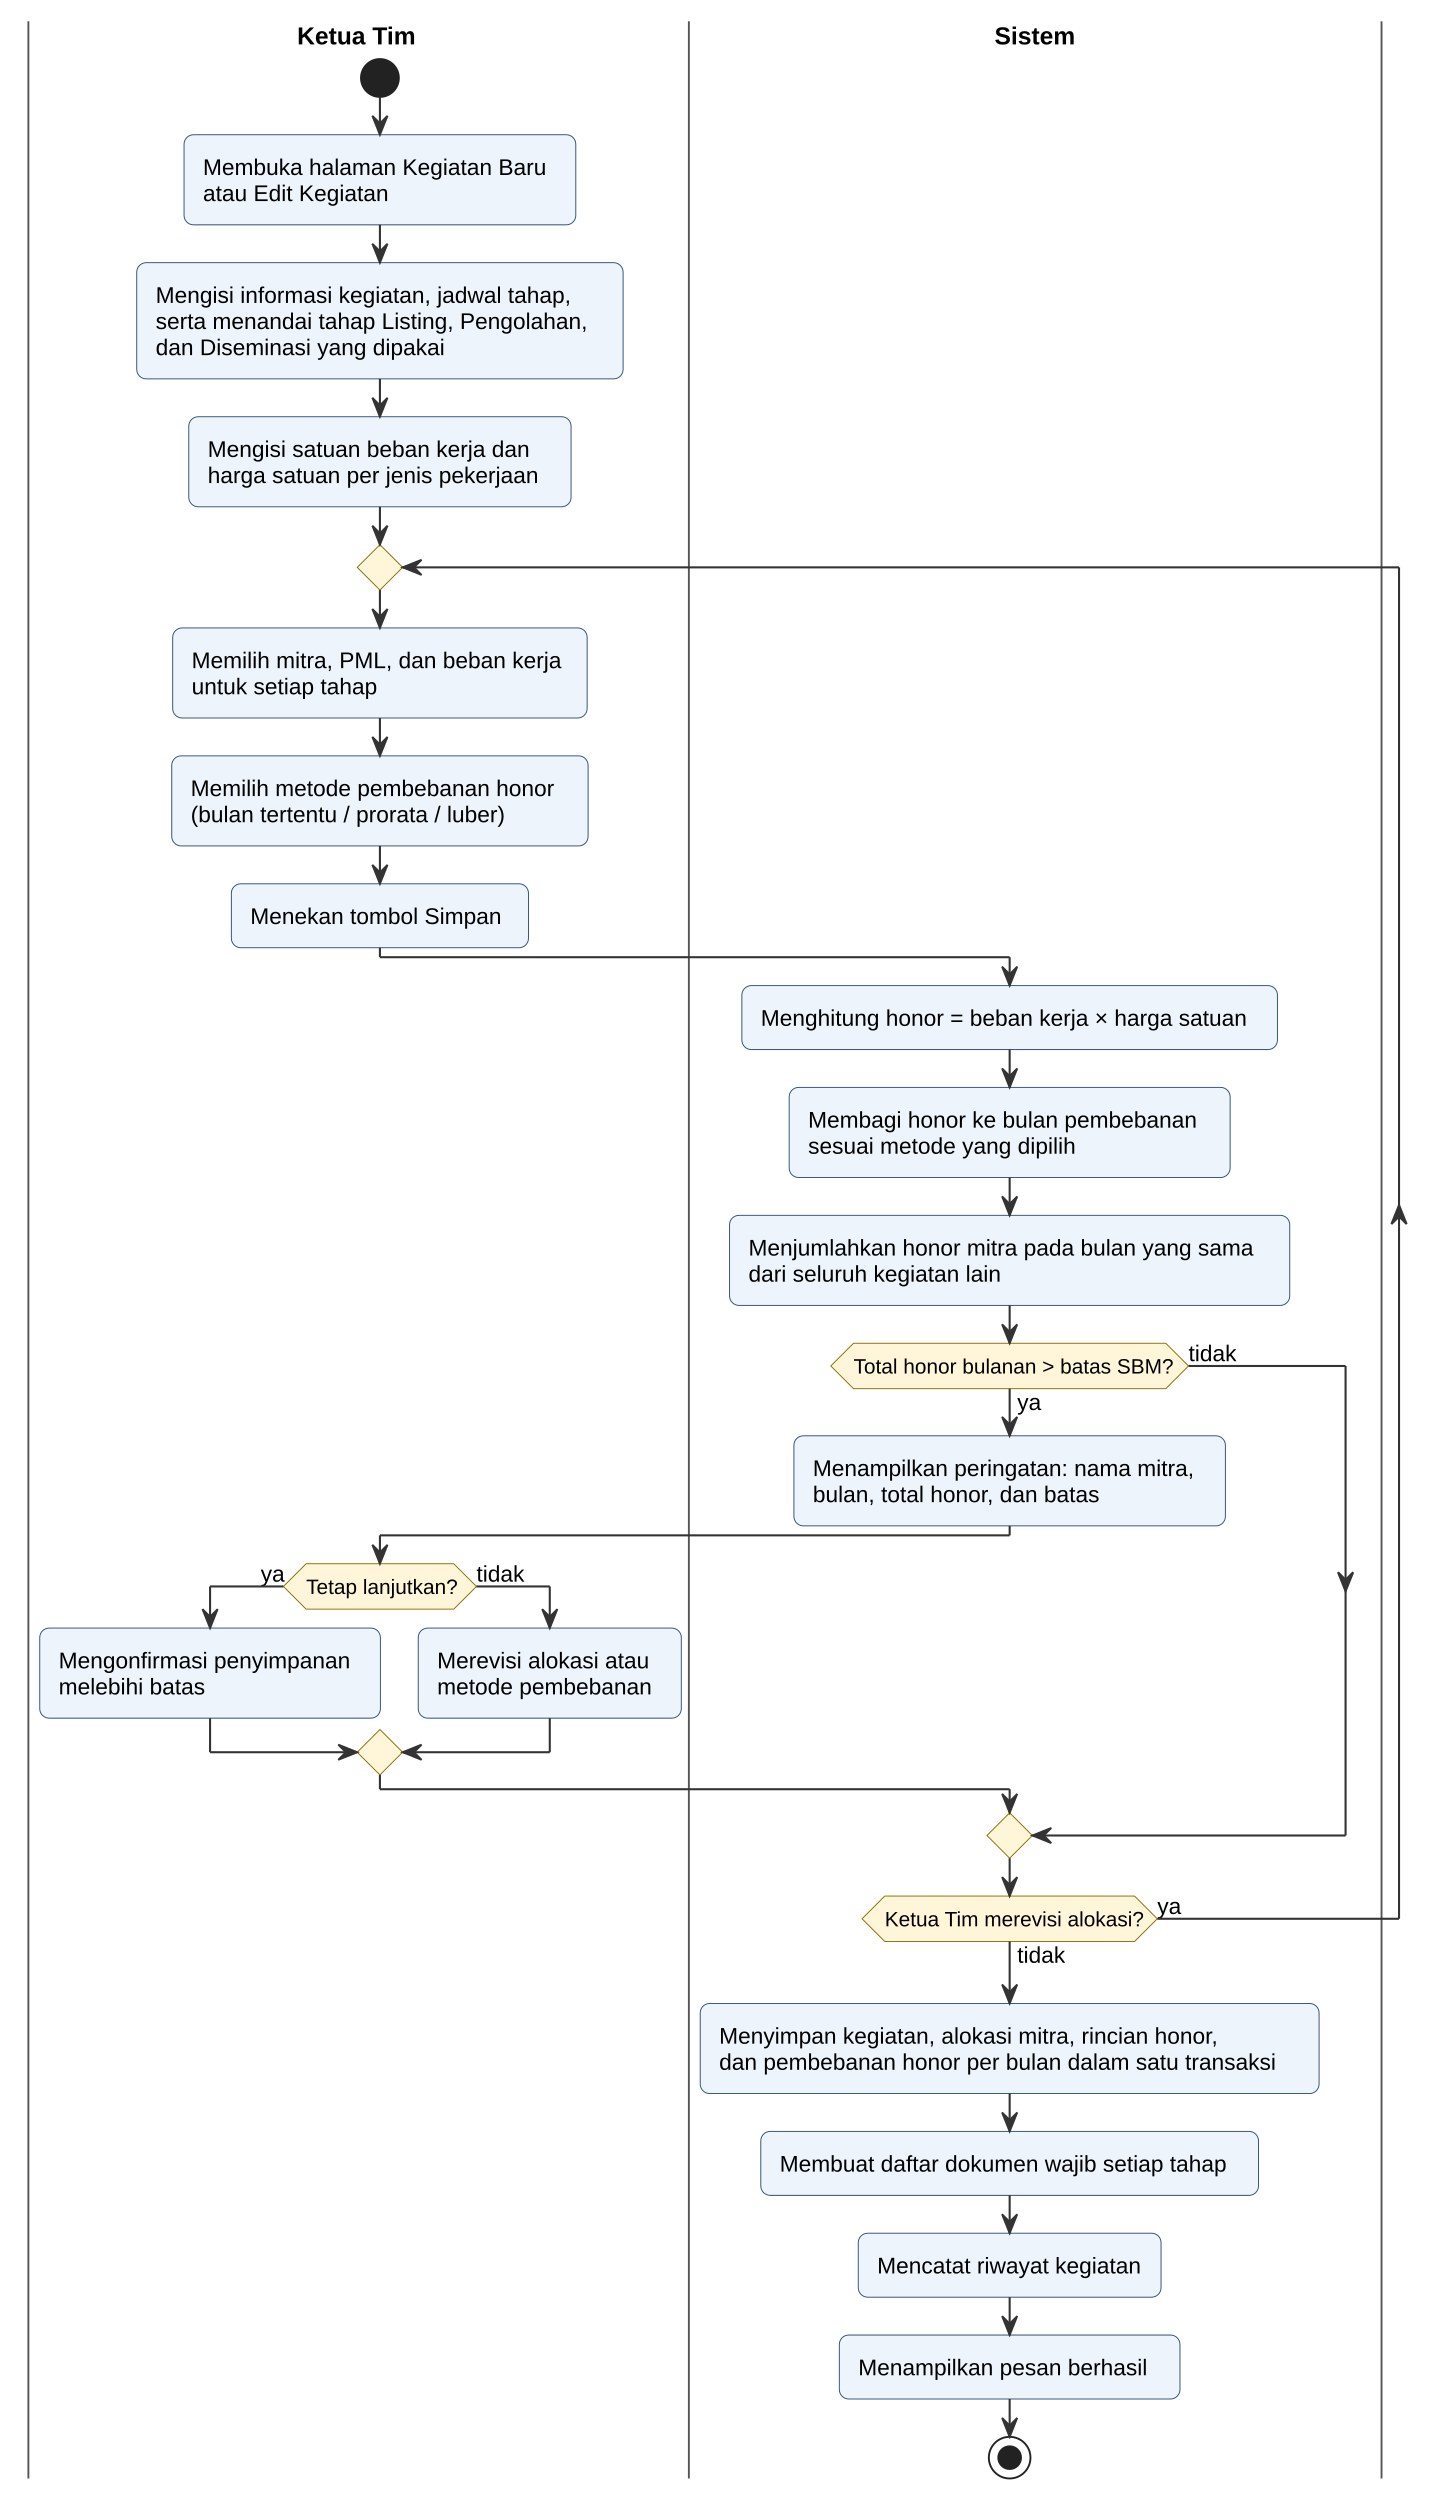
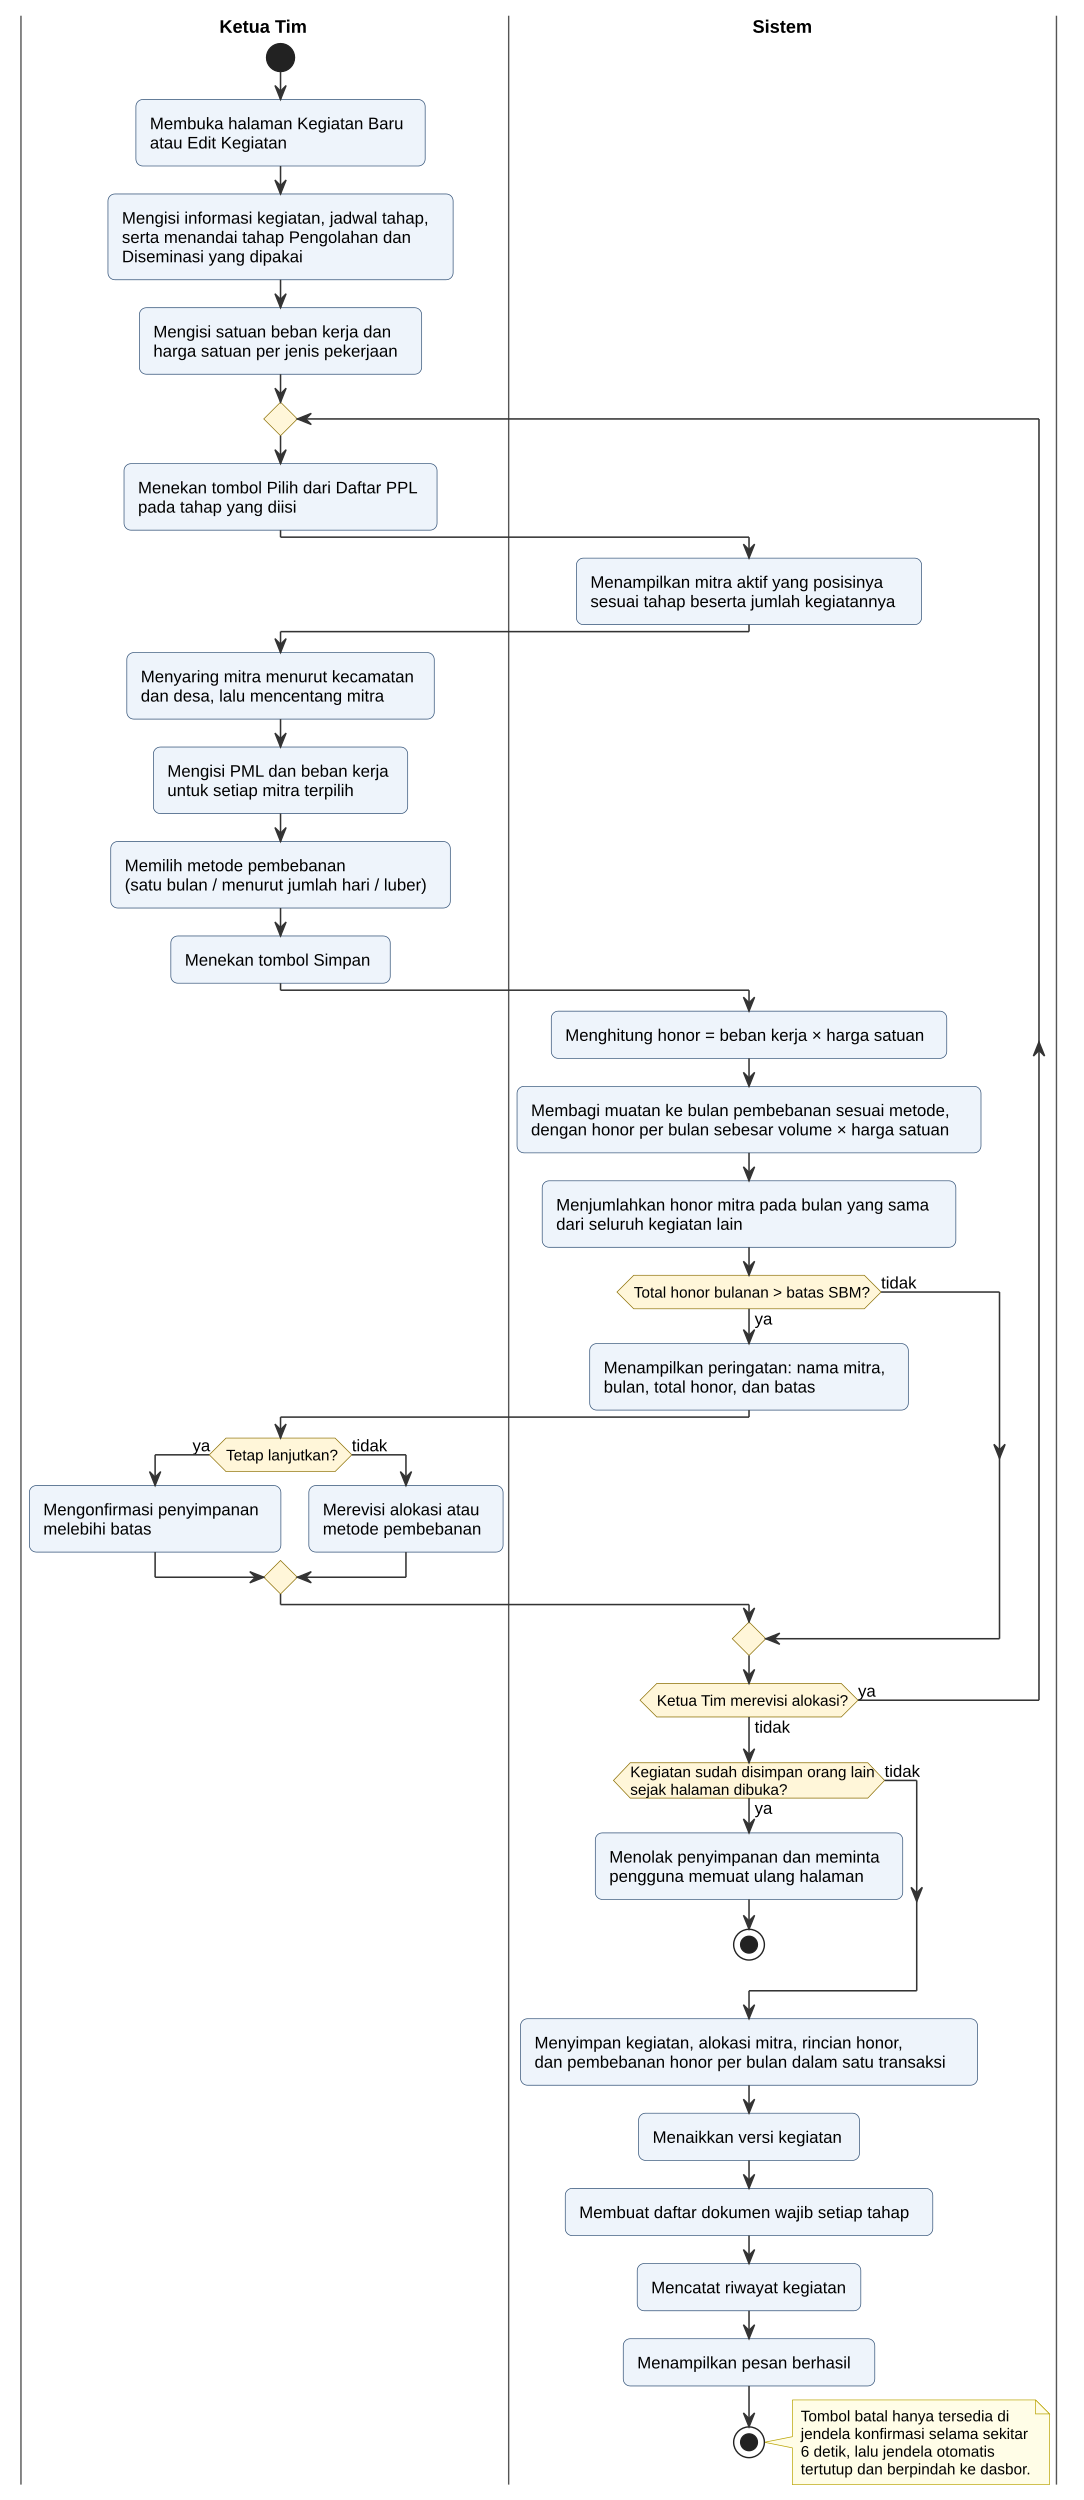
- <svg xmlns="http://www.w3.org/2000/svg" contentStyleType="text/css" height="1321px" preserveAspectRatio="none" style="width:765px;height:1321px;background:#FFFFFF;" version="1.1" viewBox="0 0 765 1321" width="765px" zoomAndPan="magnify">
+ <svg xmlns="http://www.w3.org/2000/svg" contentStyleType="text/css" height="1789px" preserveAspectRatio="none" style="width:775px;height:1789px;background:#FFFFFF;" version="1.1" viewBox="0 0 775 1789" width="775px" zoomAndPan="magnify">
  <defs />
  <g>
-     <rect fill="none" height="14.949" style="stroke:none;stroke-width:1.0;" width="716" x="15" y="11.255" />
+     <rect fill="none" height="14.949" style="stroke:none;stroke-width:1.0;" width="742" x="15" y="11.255" />
    <ellipse cx="200.75" cy="41.204" fill="#222222" rx="10" ry="10" style="stroke:#222222;stroke-width:1.0;" />
    <rect fill="#EEF4FB" height="47.598" rx="5" ry="5" style="stroke:#2F4F75;stroke-width:0.5;" width="207" x="97.25" y="71.204" />
    <text fill="#000000" font-family="Arial" font-size="12" lengthAdjust="spacing" textLength="187" x="107.25" y="92.46">Membuka halaman Kegiatan Baru</text>
    <text fill="#000000" font-family="Arial" font-size="12" lengthAdjust="spacing" textLength="100" x="107.25" y="106.258">atau Edit Kegiatan</text>
-     <rect fill="#EEF4FB" height="61.397" rx="5" ry="5" style="stroke:#2F4F75;stroke-width:0.5;" width="257" x="72.25" y="138.801" />
-     <text fill="#000000" font-family="Arial" font-size="12" lengthAdjust="spacing" textLength="227" x="82.25" y="160.057">Mengisi informasi kegiatan, jadwal tahap,</text>
-     <text fill="#000000" font-family="Arial" font-size="12" lengthAdjust="spacing" textLength="237" x="82.25" y="173.856">serta menandai tahap Listing, Pengolahan,</text>
-     <text fill="#000000" font-family="Arial" font-size="12" lengthAdjust="spacing" textLength="160" x="82.25" y="187.655">dan Diseminasi yang dipakai</text>
+     <rect fill="#EEF4FB" height="61.397" rx="5" ry="5" style="stroke:#2F4F75;stroke-width:0.5;" width="247" x="77.25" y="138.801" />
+     <text fill="#000000" font-family="Arial" font-size="12" lengthAdjust="spacing" textLength="227" x="87.25" y="160.057">Mengisi informasi kegiatan, jadwal tahap,</text>
+     <text fill="#000000" font-family="Arial" font-size="12" lengthAdjust="spacing" textLength="215" x="87.25" y="173.856">serta menandai tahap Pengolahan dan</text>
+     <text fill="#000000" font-family="Arial" font-size="12" lengthAdjust="spacing" textLength="136" x="87.25" y="187.655">Diseminasi yang dipakai</text>
    <rect fill="#EEF4FB" height="47.598" rx="5" ry="5" style="stroke:#2F4F75;stroke-width:0.5;" width="202" x="99.75" y="220.198" />
    <text fill="#000000" font-family="Arial" font-size="12" lengthAdjust="spacing" textLength="176" x="109.75" y="241.454">Mengisi satuan beban kerja dan</text>
    <text fill="#000000" font-family="Arial" font-size="12" lengthAdjust="spacing" textLength="182" x="109.75" y="255.252">harga satuan per jenis pekerjaan</text>
-     <rect fill="#EEF4FB" height="47.598" rx="5" ry="5" style="stroke:#2F4F75;stroke-width:0.5;" width="219" x="91.25" y="331.795" />
-     <text fill="#000000" font-family="Arial" font-size="12" lengthAdjust="spacing" textLength="199" x="101.25" y="353.051">Memilih mitra, PML, dan beban kerja</text>
-     <text fill="#000000" font-family="Arial" font-size="12" lengthAdjust="spacing" textLength="101" x="101.25" y="366.85">untuk setiap tahap</text>
-     <rect fill="#EEF4FB" height="47.598" rx="5" ry="5" style="stroke:#2F4F75;stroke-width:0.5;" width="220" x="90.75" y="399.393" />
-     <text fill="#000000" font-family="Arial" font-size="12" lengthAdjust="spacing" textLength="200" x="100.75" y="420.649">Memilih metode pembebanan honor</text>
-     <text fill="#000000" font-family="Arial" font-size="12" lengthAdjust="spacing" textLength="168" x="100.75" y="434.448">(bulan tertentu / prorata / luber)</text>
-     <rect fill="#EEF4FB" height="33.799" rx="5" ry="5" style="stroke:#2F4F75;stroke-width:0.5;" width="157" x="122.25" y="466.991" />
-     <text fill="#000000" font-family="Arial" font-size="12" lengthAdjust="spacing" textLength="137" x="132.25" y="488.247">Menekan tombol Simpan</text>
-     <polygon fill="#FFF6D9" points="161.75,826.281,239.75,826.281,251.75,838.281,239.75,850.281,161.75,850.281,149.75,838.281,161.75,826.281" style="stroke:#8A6D00;stroke-width:0.5;" />
-     <text fill="#000000" font-family="Arial" font-size="11" lengthAdjust="spacing" textLength="78" x="161.75" y="842.274">Tetap lanjutkan?</text>
-     <text fill="#000000" font-family="Arial" font-size="12" lengthAdjust="spacing" textLength="12" x="137.75" y="835.738">ya</text>
-     <text fill="#000000" font-family="Arial" font-size="12" lengthAdjust="spacing" textLength="26" x="251.75" y="835.738">tidak</text>
-     <rect fill="#EEF4FB" height="47.598" rx="5" ry="5" style="stroke:#2F4F75;stroke-width:0.5;" width="180" x="21" y="860.281" />
-     <text fill="#000000" font-family="Arial" font-size="12" lengthAdjust="spacing" textLength="160" x="31" y="881.537">Mengonfirmasi penyimpanan</text>
-     <text fill="#000000" font-family="Arial" font-size="12" lengthAdjust="spacing" textLength="82" x="31" y="895.335">melebihi batas</text>
-     <rect fill="#EEF4FB" height="47.598" rx="5" ry="5" style="stroke:#2F4F75;stroke-width:0.5;" width="139" x="221" y="860.281" />
-     <text fill="#000000" font-family="Arial" font-size="12" lengthAdjust="spacing" textLength="115" x="231" y="881.537">Merevisi alokasi atau</text>
-     <text fill="#000000" font-family="Arial" font-size="12" lengthAdjust="spacing" textLength="119" x="231" y="895.335">metode pembebanan</text>
-     <polygon fill="#FFF6D9" points="200.75,913.878,212.75,925.878,200.75,937.878,188.75,925.878,200.75,913.878" style="stroke:#8A6D00;stroke-width:0.5;" />
+     <rect fill="#EEF4FB" height="47.598" rx="5" ry="5" style="stroke:#2F4F75;stroke-width:0.5;" width="224" x="88.75" y="331.795" />
+     <text fill="#000000" font-family="Arial" font-size="12" lengthAdjust="spacing" textLength="204" x="98.75" y="353.051">Menekan tombol Pilih dari Daftar PPL</text>
+     <text fill="#000000" font-family="Arial" font-size="12" lengthAdjust="spacing" textLength="117" x="98.75" y="366.85">pada tahap yang diisi</text>
+     <rect fill="#EEF4FB" height="47.598" rx="5" ry="5" style="stroke:#2F4F75;stroke-width:0.5;" width="220" x="90.75" y="466.991" />
+     <text fill="#000000" font-family="Arial" font-size="12" lengthAdjust="spacing" textLength="200" x="100.75" y="488.247">Menyaring mitra menurut kecamatan</text>
+     <text fill="#000000" font-family="Arial" font-size="12" lengthAdjust="spacing" textLength="181" x="100.75" y="502.045">dan desa, lalu mencentang mitra</text>
+     <rect fill="#EEF4FB" height="47.598" rx="5" ry="5" style="stroke:#2F4F75;stroke-width:0.5;" width="182" x="109.75" y="534.588" />
+     <text fill="#000000" font-family="Arial" font-size="12" lengthAdjust="spacing" textLength="162" x="119.75" y="555.844">Mengisi PML dan beban kerja</text>
+     <text fill="#000000" font-family="Arial" font-size="12" lengthAdjust="spacing" textLength="138" x="119.75" y="569.643">untuk setiap mitra terpilih</text>
+     <rect fill="#EEF4FB" height="47.598" rx="5" ry="5" style="stroke:#2F4F75;stroke-width:0.5;" width="243" x="79.25" y="602.186" />
+     <text fill="#000000" font-family="Arial" font-size="12" lengthAdjust="spacing" textLength="165" x="89.25" y="623.442">Memilih metode pembebanan</text>
+     <text fill="#000000" font-family="Arial" font-size="12" lengthAdjust="spacing" textLength="223" x="89.25" y="637.241">(satu bulan / menurut jumlah hari / luber)</text>
+     <rect fill="#EEF4FB" height="33.799" rx="5" ry="5" style="stroke:#2F4F75;stroke-width:0.5;" width="157" x="122.25" y="669.784" />
+     <text fill="#000000" font-family="Arial" font-size="12" lengthAdjust="spacing" textLength="137" x="132.25" y="691.04">Menekan tombol Simpan</text>
+     <polygon fill="#FFF6D9" points="161.75,1029.074,239.75,1029.074,251.75,1041.074,239.75,1053.074,161.75,1053.074,149.75,1041.074,161.75,1029.074" style="stroke:#8A6D00;stroke-width:0.5;" />
+     <text fill="#000000" font-family="Arial" font-size="11" lengthAdjust="spacing" textLength="78" x="161.75" y="1045.067">Tetap lanjutkan?</text>
+     <text fill="#000000" font-family="Arial" font-size="12" lengthAdjust="spacing" textLength="12" x="137.75" y="1038.531">ya</text>
+     <text fill="#000000" font-family="Arial" font-size="12" lengthAdjust="spacing" textLength="26" x="251.75" y="1038.531">tidak</text>
+     <rect fill="#EEF4FB" height="47.598" rx="5" ry="5" style="stroke:#2F4F75;stroke-width:0.5;" width="180" x="21" y="1063.074" />
+     <text fill="#000000" font-family="Arial" font-size="12" lengthAdjust="spacing" textLength="160" x="31" y="1084.33">Mengonfirmasi penyimpanan</text>
+     <text fill="#000000" font-family="Arial" font-size="12" lengthAdjust="spacing" textLength="82" x="31" y="1098.128">melebihi batas</text>
+     <rect fill="#EEF4FB" height="47.598" rx="5" ry="5" style="stroke:#2F4F75;stroke-width:0.5;" width="139" x="221" y="1063.074" />
+     <text fill="#000000" font-family="Arial" font-size="12" lengthAdjust="spacing" textLength="115" x="231" y="1084.33">Merevisi alokasi atau</text>
+     <text fill="#000000" font-family="Arial" font-size="12" lengthAdjust="spacing" textLength="119" x="231" y="1098.128">metode pembebanan</text>
+     <polygon fill="#FFF6D9" points="200.75,1116.671,212.75,1128.671,200.75,1140.671,188.75,1128.671,200.75,1116.671" style="stroke:#8A6D00;stroke-width:0.5;" />
    <polygon fill="#FFF6D9" points="200.75,287.795,212.75,299.795,200.75,311.795,188.75,299.795,200.75,287.795" style="stroke:#8A6D00;stroke-width:0.5;" />
-     <line style="stroke:#555555;stroke-width:1.0;" x1="15" x2="15" y1="11.255" y2="1309.628" />
-     <rect fill="#EEF4FB" height="33.799" rx="5" ry="5" style="stroke:#2F4F75;stroke-width:0.5;" width="283" x="392" y="520.79" />
-     <text fill="#000000" font-family="Arial" font-size="12" lengthAdjust="spacing" textLength="263" x="402" y="542.045">Menghitung honor = beban kerja × harga satuan</text>
-     <rect fill="#EEF4FB" height="47.598" rx="5" ry="5" style="stroke:#2F4F75;stroke-width:0.5;" width="233" x="417" y="574.588" />
-     <text fill="#000000" font-family="Arial" font-size="12" lengthAdjust="spacing" textLength="213" x="427" y="595.844">Membagi honor ke bulan pembebanan</text>
-     <text fill="#000000" font-family="Arial" font-size="12" lengthAdjust="spacing" textLength="148" x="427" y="609.643">sesuai metode yang dipilih</text>
-     <rect fill="#EEF4FB" height="47.598" rx="5" ry="5" style="stroke:#2F4F75;stroke-width:0.5;" width="296" x="385.5" y="642.186" />
-     <text fill="#000000" font-family="Arial" font-size="12" lengthAdjust="spacing" textLength="276" x="395.5" y="663.442">Menjumlahkan honor mitra pada bulan yang sama</text>
-     <text fill="#000000" font-family="Arial" font-size="12" lengthAdjust="spacing" textLength="139" x="395.5" y="677.241">dari seluruh kegiatan lain</text>
-     <rect fill="#EEF4FB" height="47.598" rx="5" ry="5" style="stroke:#2F4F75;stroke-width:0.5;" width="228" x="419.5" y="758.683" />
-     <text fill="#000000" font-family="Arial" font-size="12" lengthAdjust="spacing" textLength="208" x="429.5" y="779.939">Menampilkan peringatan: nama mitra,</text>
-     <text fill="#000000" font-family="Arial" font-size="12" lengthAdjust="spacing" textLength="156" x="429.5" y="793.738">bulan, total honor, dan batas</text>
-     <polygon fill="#FFF6D9" points="451,709.784,616,709.784,628,721.784,616,733.784,451,733.784,439,721.784,451,709.784" style="stroke:#8A6D00;stroke-width:0.5;" />
-     <text fill="#000000" font-family="Arial" font-size="12" lengthAdjust="spacing" textLength="12" x="537.5" y="745.04">ya</text>
-     <text fill="#000000" font-family="Arial" font-size="11" lengthAdjust="spacing" textLength="165" x="451" y="725.777">Total honor bulanan &gt; batas SBM?</text>
-     <text fill="#000000" font-family="Arial" font-size="12" lengthAdjust="spacing" textLength="26" x="628" y="719.241">tidak</text>
-     <polygon fill="#FFF6D9" points="533.5,957.878,545.5,969.878,533.5,981.878,521.5,969.878,533.5,957.878" style="stroke:#8A6D00;stroke-width:0.5;" />
-     <polygon fill="#FFF6D9" points="467.5,1001.878,599.5,1001.878,611.5,1013.878,599.5,1025.878,467.5,1025.878,455.5,1013.878,467.5,1001.878" style="stroke:#8A6D00;stroke-width:0.5;" />
-     <text fill="#000000" font-family="Arial" font-size="12" lengthAdjust="spacing" textLength="26" x="537.5" y="1037.134">tidak</text>
-     <text fill="#000000" font-family="Arial" font-size="11" lengthAdjust="spacing" textLength="132" x="467.5" y="1017.872">Ketua Tim merevisi alokasi?</text>
-     <text fill="#000000" font-family="Arial" font-size="12" lengthAdjust="spacing" textLength="12" x="611.5" y="1011.335">ya</text>
-     <rect fill="#EEF4FB" height="47.598" rx="5" ry="5" style="stroke:#2F4F75;stroke-width:0.5;" width="327" x="370" y="1058.634" />
-     <text fill="#000000" font-family="Arial" font-size="12" lengthAdjust="spacing" textLength="271" x="380" y="1079.89">Menyimpan kegiatan, alokasi mitra, rincian honor,</text>
-     <text fill="#000000" font-family="Arial" font-size="12" lengthAdjust="spacing" textLength="307" x="380" y="1093.689">dan pembebanan honor per bulan dalam satu transaksi</text>
-     <rect fill="#EEF4FB" height="33.799" rx="5" ry="5" style="stroke:#2F4F75;stroke-width:0.5;" width="263" x="402" y="1126.232" />
-     <text fill="#000000" font-family="Arial" font-size="12" lengthAdjust="spacing" textLength="243" x="412" y="1147.488">Membuat daftar dokumen wajib setiap tahap</text>
-     <rect fill="#EEF4FB" height="33.799" rx="5" ry="5" style="stroke:#2F4F75;stroke-width:0.5;" width="160" x="453.5" y="1180.031" />
-     <text fill="#000000" font-family="Arial" font-size="12" lengthAdjust="spacing" textLength="140" x="463.5" y="1201.287">Mencatat riwayat kegiatan</text>
-     <rect fill="#EEF4FB" height="33.799" rx="5" ry="5" style="stroke:#2F4F75;stroke-width:0.5;" width="180" x="443.5" y="1233.83" />
-     <text fill="#000000" font-family="Arial" font-size="12" lengthAdjust="spacing" textLength="160" x="453.5" y="1255.085">Menampilkan pesan berhasil</text>
-     <ellipse cx="533.5" cy="1298.628" fill="none" rx="11" ry="11" style="stroke:#222222;stroke-width:1.0;" />
-     <ellipse cx="533.5" cy="1298.628" fill="#222222" rx="6" ry="6" style="stroke:#222222;stroke-width:1.0;" />
-     <line style="stroke:#555555;stroke-width:1.0;" x1="364" x2="364" y1="11.255" y2="1309.628" />
-     <line style="stroke:#555555;stroke-width:1.0;" x1="730" x2="730" y1="11.255" y2="1309.628" />
+     <line style="stroke:#555555;stroke-width:1.0;" x1="15" x2="15" y1="11.255" y2="1777.987" />
+     <rect fill="#EEF4FB" height="47.598" rx="5" ry="5" style="stroke:#2F4F75;stroke-width:0.5;" width="247" x="412.5" y="399.393" />
+     <text fill="#000000" font-family="Arial" font-size="12" lengthAdjust="spacing" textLength="215" x="422.5" y="420.649">Menampilkan mitra aktif yang posisinya</text>
+     <text fill="#000000" font-family="Arial" font-size="12" lengthAdjust="spacing" textLength="227" x="422.5" y="434.448">sesuai tahap beserta jumlah kegiatannya</text>
+     <rect fill="#EEF4FB" height="33.799" rx="5" ry="5" style="stroke:#2F4F75;stroke-width:0.5;" width="283" x="394.5" y="723.582" />
+     <text fill="#000000" font-family="Arial" font-size="12" lengthAdjust="spacing" textLength="263" x="404.5" y="744.838">Menghitung honor = beban kerja × harga satuan</text>
+     <rect fill="#EEF4FB" height="47.598" rx="5" ry="5" style="stroke:#2F4F75;stroke-width:0.5;" width="332" x="370" y="777.381" />
+     <text fill="#000000" font-family="Arial" font-size="12" lengthAdjust="spacing" textLength="312" x="380" y="798.637">Membagi muatan ke bulan pembebanan sesuai metode,</text>
+     <text fill="#000000" font-family="Arial" font-size="12" lengthAdjust="spacing" textLength="310" x="380" y="812.436">dengan honor per bulan sebesar volume × harga satuan</text>
+     <rect fill="#EEF4FB" height="47.598" rx="5" ry="5" style="stroke:#2F4F75;stroke-width:0.5;" width="296" x="388" y="844.979" />
+     <text fill="#000000" font-family="Arial" font-size="12" lengthAdjust="spacing" textLength="276" x="398" y="866.235">Menjumlahkan honor mitra pada bulan yang sama</text>
+     <text fill="#000000" font-family="Arial" font-size="12" lengthAdjust="spacing" textLength="139" x="398" y="880.034">dari seluruh kegiatan lain</text>
+     <rect fill="#EEF4FB" height="47.598" rx="5" ry="5" style="stroke:#2F4F75;stroke-width:0.5;" width="228" x="422" y="961.476" />
+     <text fill="#000000" font-family="Arial" font-size="12" lengthAdjust="spacing" textLength="208" x="432" y="982.732">Menampilkan peringatan: nama mitra,</text>
+     <text fill="#000000" font-family="Arial" font-size="12" lengthAdjust="spacing" textLength="156" x="432" y="996.531">bulan, total honor, dan batas</text>
+     <polygon fill="#FFF6D9" points="453.5,912.577,618.5,912.577,630.5,924.577,618.5,936.577,453.5,936.577,441.5,924.577,453.5,912.577" style="stroke:#8A6D00;stroke-width:0.5;" />
+     <text fill="#000000" font-family="Arial" font-size="12" lengthAdjust="spacing" textLength="12" x="540" y="947.832">ya</text>
+     <text fill="#000000" font-family="Arial" font-size="11" lengthAdjust="spacing" textLength="165" x="453.5" y="928.57">Total honor bulanan &gt; batas SBM?</text>
+     <text fill="#000000" font-family="Arial" font-size="12" lengthAdjust="spacing" textLength="26" x="630.5" y="922.034">tidak</text>
+     <polygon fill="#FFF6D9" points="536,1160.671,548,1172.671,536,1184.671,524,1172.671,536,1160.671" style="stroke:#8A6D00;stroke-width:0.5;" />
+     <polygon fill="#FFF6D9" points="470,1204.671,602,1204.671,614,1216.671,602,1228.671,470,1228.671,458,1216.671,470,1204.671" style="stroke:#8A6D00;stroke-width:0.5;" />
+     <text fill="#000000" font-family="Arial" font-size="12" lengthAdjust="spacing" textLength="26" x="540" y="1239.927">tidak</text>
+     <text fill="#000000" font-family="Arial" font-size="11" lengthAdjust="spacing" textLength="132" x="470" y="1220.665">Ketua Tim merevisi alokasi?</text>
+     <text fill="#000000" font-family="Arial" font-size="12" lengthAdjust="spacing" textLength="12" x="614" y="1214.128">ya</text>
+     <rect fill="#EEF4FB" height="47.598" rx="5" ry="5" style="stroke:#2F4F75;stroke-width:0.5;" width="220" x="426" y="1311.624" />
+     <text fill="#000000" font-family="Arial" font-size="12" lengthAdjust="spacing" textLength="200" x="436" y="1332.88">Menolak penyimpanan dan meminta</text>
+     <text fill="#000000" font-family="Arial" font-size="12" lengthAdjust="spacing" textLength="191" x="436" y="1346.679">pengguna memuat ulang halaman</text>
+     <ellipse cx="536" cy="1391.599" fill="none" rx="11" ry="11" style="stroke:#222222;stroke-width:1.0;" />
+     <ellipse cx="536" cy="1391.599" fill="#222222" rx="6" ry="6" style="stroke:#222222;stroke-width:1.0;" />
+     <polygon fill="#FFF6D9" points="451,1261.427,621,1261.427,633,1274.076,621,1286.725,451,1286.725,439,1274.076,451,1261.427" style="stroke:#8A6D00;stroke-width:0.5;" />
+     <text fill="#000000" font-family="Arial" font-size="12" lengthAdjust="spacing" textLength="12" x="540" y="1297.981">ya</text>
+     <text fill="#000000" font-family="Arial" font-size="11" lengthAdjust="spacing" textLength="170" x="451" y="1271.745">Kegiatan sudah disimpan orang lain</text>
+     <text fill="#000000" font-family="Arial" font-size="11" lengthAdjust="spacing" textLength="108" x="451" y="1284.394">sejak halaman dibuka?</text>
+     <text fill="#000000" font-family="Arial" font-size="12" lengthAdjust="spacing" textLength="26" x="633" y="1271.533">tidak</text>
+     <rect fill="#EEF4FB" height="47.598" rx="5" ry="5" style="stroke:#2F4F75;stroke-width:0.5;" width="327" x="372.5" y="1444.599" />
+     <text fill="#000000" font-family="Arial" font-size="12" lengthAdjust="spacing" textLength="271" x="382.5" y="1465.855">Menyimpan kegiatan, alokasi mitra, rincian honor,</text>
+     <text fill="#000000" font-family="Arial" font-size="12" lengthAdjust="spacing" textLength="307" x="382.5" y="1479.654">dan pembebanan honor per bulan dalam satu transaksi</text>
+     <rect fill="#EEF4FB" height="33.799" rx="5" ry="5" style="stroke:#2F4F75;stroke-width:0.5;" width="158" x="457" y="1512.197" />
+     <text fill="#000000" font-family="Arial" font-size="12" lengthAdjust="spacing" textLength="138" x="467" y="1533.452">Menaikkan versi kegiatan</text>
+     <rect fill="#EEF4FB" height="33.799" rx="5" ry="5" style="stroke:#2F4F75;stroke-width:0.5;" width="263" x="404.5" y="1565.995" />
+     <text fill="#000000" font-family="Arial" font-size="12" lengthAdjust="spacing" textLength="243" x="414.5" y="1587.251">Membuat daftar dokumen wajib setiap tahap</text>
+     <rect fill="#EEF4FB" height="33.799" rx="5" ry="5" style="stroke:#2F4F75;stroke-width:0.5;" width="160" x="456" y="1619.794" />
+     <text fill="#000000" font-family="Arial" font-size="12" lengthAdjust="spacing" textLength="140" x="466" y="1641.05">Mencatat riwayat kegiatan</text>
+     <rect fill="#EEF4FB" height="33.799" rx="5" ry="5" style="stroke:#2F4F75;stroke-width:0.5;" width="180" x="446" y="1673.593" />
+     <text fill="#000000" font-family="Arial" font-size="12" lengthAdjust="spacing" textLength="160" x="456" y="1694.849">Menampilkan pesan berhasil</text>
+     <path d="M567,1717.392 L567,1743.69 L547,1747.69 L567,1751.69 L567,1777.987 A0,0 0 0 0 567,1777.987 L751,1777.987 A0,0 0 0 0 751,1777.987 L751,1727.392 L741,1717.392 L567,1717.392 A0,0 0 0 0 567,1717.392 " fill="#FFFDE7" style="stroke:#B8A200;stroke-width:0.5;" />
+     <path d="M741,1717.392 L741,1727.392 L751,1727.392 L741,1717.392 " fill="#FFFDE7" style="stroke:#B8A200;stroke-width:0.5;" />
+     <text fill="#000000" font-family="Arial" font-size="11" lengthAdjust="spacing" textLength="146" x="573" y="1732.71">Tombol batal hanya tersedia di</text>
+     <text fill="#000000" font-family="Arial" font-size="11" lengthAdjust="spacing" textLength="158" x="573" y="1745.359">jendela konfirmasi selama sekitar</text>
+     <text fill="#000000" font-family="Arial" font-size="11" lengthAdjust="spacing" textLength="133" x="573" y="1758.008">6 detik, lalu jendela otomatis</text>
+     <text fill="#000000" font-family="Arial" font-size="11" lengthAdjust="spacing" textLength="163" x="573" y="1770.657">tertutup dan berpindah ke dasbor.</text>
+     <ellipse cx="536" cy="1747.69" fill="none" rx="11" ry="11" style="stroke:#222222;stroke-width:1.0;" />
+     <ellipse cx="536" cy="1747.69" fill="#222222" rx="6" ry="6" style="stroke:#222222;stroke-width:1.0;" />
+     <line style="stroke:#555555;stroke-width:1.0;" x1="364" x2="364" y1="11.255" y2="1777.987" />
+     <line style="stroke:#555555;stroke-width:1.0;" x1="756" x2="756" y1="11.255" y2="1777.987" />
    <line style="stroke:#333333;stroke-width:1.1;" x1="200.75" x2="200.75" y1="51.204" y2="71.204" />
    <polygon fill="#333333" points="196.75,61.204,200.75,71.204,204.75,61.204,200.75,65.204" style="stroke:#333333;stroke-width:1.0;" />
    <line style="stroke:#333333;stroke-width:1.1;" x1="200.75" x2="200.75" y1="118.801" y2="138.801" />
    <polygon fill="#333333" points="196.75,128.801,200.75,138.801,204.75,128.801,200.75,132.801" style="stroke:#333333;stroke-width:1.0;" />
    <line style="stroke:#333333;stroke-width:1.1;" x1="200.75" x2="200.75" y1="200.198" y2="220.198" />
    <polygon fill="#333333" points="196.75,210.198,200.75,220.198,204.75,210.198,200.75,214.198" style="stroke:#333333;stroke-width:1.0;" />
-     <line style="stroke:#333333;stroke-width:1.1;" x1="200.75" x2="200.75" y1="379.393" y2="399.393" />
-     <polygon fill="#333333" points="196.75,389.393,200.75,399.393,204.75,389.393,200.75,393.393" style="stroke:#333333;stroke-width:1.0;" />
-     <line style="stroke:#333333;stroke-width:1.1;" x1="200.75" x2="200.75" y1="446.991" y2="466.991" />
-     <polygon fill="#333333" points="196.75,456.991,200.75,466.991,204.75,456.991,200.75,460.991" style="stroke:#333333;stroke-width:1.0;" />
-     <line style="stroke:#333333;stroke-width:1.1;" x1="149.75" x2="111" y1="838.281" y2="838.281" />
-     <line style="stroke:#333333;stroke-width:1.1;" x1="111" x2="111" y1="838.281" y2="860.281" />
-     <polygon fill="#333333" points="107,850.281,111,860.281,115,850.281,111,854.281" style="stroke:#333333;stroke-width:1.0;" />
-     <line style="stroke:#333333;stroke-width:1.1;" x1="251.75" x2="290.5" y1="838.281" y2="838.281" />
-     <line style="stroke:#333333;stroke-width:1.1;" x1="290.5" x2="290.5" y1="838.281" y2="860.281" />
-     <polygon fill="#333333" points="286.5,850.281,290.5,860.281,294.5,850.281,290.5,854.281" style="stroke:#333333;stroke-width:1.0;" />
-     <line style="stroke:#333333;stroke-width:1.1;" x1="111" x2="111" y1="907.878" y2="925.878" />
-     <line style="stroke:#333333;stroke-width:1.1;" x1="111" x2="188.75" y1="925.878" y2="925.878" />
-     <polygon fill="#333333" points="178.75,921.878,188.75,925.878,178.75,929.878,182.75,925.878" style="stroke:#333333;stroke-width:1.0;" />
-     <line style="stroke:#333333;stroke-width:1.1;" x1="290.5" x2="290.5" y1="907.878" y2="925.878" />
-     <line style="stroke:#333333;stroke-width:1.1;" x1="290.5" x2="212.75" y1="925.878" y2="925.878" />
-     <polygon fill="#333333" points="222.75,921.878,212.75,925.878,222.75,929.878,218.75,925.878" style="stroke:#333333;stroke-width:1.0;" />
+     <line style="stroke:#333333;stroke-width:1.1;" x1="200.75" x2="200.75" y1="514.588" y2="534.588" />
+     <polygon fill="#333333" points="196.75,524.588,200.75,534.588,204.75,524.588,200.75,528.588" style="stroke:#333333;stroke-width:1.0;" />
+     <line style="stroke:#333333;stroke-width:1.1;" x1="200.75" x2="200.75" y1="582.186" y2="602.186" />
+     <polygon fill="#333333" points="196.75,592.186,200.75,602.186,204.75,592.186,200.75,596.186" style="stroke:#333333;stroke-width:1.0;" />
+     <line style="stroke:#333333;stroke-width:1.1;" x1="200.75" x2="200.75" y1="649.784" y2="669.784" />
+     <polygon fill="#333333" points="196.75,659.784,200.75,669.784,204.75,659.784,200.75,663.784" style="stroke:#333333;stroke-width:1.0;" />
+     <line style="stroke:#333333;stroke-width:1.1;" x1="149.75" x2="111" y1="1041.074" y2="1041.074" />
+     <line style="stroke:#333333;stroke-width:1.1;" x1="111" x2="111" y1="1041.074" y2="1063.074" />
+     <polygon fill="#333333" points="107,1053.074,111,1063.074,115,1053.074,111,1057.074" style="stroke:#333333;stroke-width:1.0;" />
+     <line style="stroke:#333333;stroke-width:1.1;" x1="251.75" x2="290.5" y1="1041.074" y2="1041.074" />
+     <line style="stroke:#333333;stroke-width:1.1;" x1="290.5" x2="290.5" y1="1041.074" y2="1063.074" />
+     <polygon fill="#333333" points="286.5,1053.074,290.5,1063.074,294.5,1053.074,290.5,1057.074" style="stroke:#333333;stroke-width:1.0;" />
+     <line style="stroke:#333333;stroke-width:1.1;" x1="111" x2="111" y1="1110.671" y2="1128.671" />
+     <line style="stroke:#333333;stroke-width:1.1;" x1="111" x2="188.75" y1="1128.671" y2="1128.671" />
+     <polygon fill="#333333" points="178.75,1124.671,188.75,1128.671,178.75,1132.671,182.75,1128.671" style="stroke:#333333;stroke-width:1.0;" />
+     <line style="stroke:#333333;stroke-width:1.1;" x1="290.5" x2="290.5" y1="1110.671" y2="1128.671" />
+     <line style="stroke:#333333;stroke-width:1.1;" x1="290.5" x2="212.75" y1="1128.671" y2="1128.671" />
+     <polygon fill="#333333" points="222.75,1124.671,212.75,1128.671,222.75,1132.671,218.75,1128.671" style="stroke:#333333;stroke-width:1.0;" />
    <line style="stroke:#333333;stroke-width:1.1;" x1="200.75" x2="200.75" y1="311.795" y2="331.795" />
    <polygon fill="#333333" points="196.75,321.795,200.75,331.795,204.75,321.795,200.75,325.795" style="stroke:#333333;stroke-width:1.0;" />
    <line style="stroke:#333333;stroke-width:1.1;" x1="200.75" x2="200.75" y1="267.795" y2="287.795" />
    <polygon fill="#333333" points="196.75,277.795,200.75,287.795,204.75,277.795,200.75,281.795" style="stroke:#333333;stroke-width:1.0;" />
-     <line style="stroke:#333333;stroke-width:1.1;" x1="533.5" x2="533.5" y1="554.588" y2="574.588" />
-     <polygon fill="#333333" points="529.5,564.588,533.5,574.588,537.5,564.588,533.5,568.588" style="stroke:#333333;stroke-width:1.0;" />
-     <line style="stroke:#333333;stroke-width:1.1;" x1="533.5" x2="533.5" y1="622.186" y2="642.186" />
-     <polygon fill="#333333" points="529.5,632.186,533.5,642.186,537.5,632.186,533.5,636.186" style="stroke:#333333;stroke-width:1.0;" />
-     <line style="stroke:#333333;stroke-width:1.1;" x1="533.5" x2="533.5" y1="733.784" y2="758.683" />
-     <polygon fill="#333333" points="529.5,748.683,533.5,758.683,537.5,748.683,533.5,752.683" style="stroke:#333333;stroke-width:1.0;" />
-     <line style="stroke:#333333;stroke-width:1.1;" x1="628" x2="711" y1="721.784" y2="721.784" />
-     <polygon fill="#333333" points="707,830.781,711,840.781,715,830.781,711,834.781" style="stroke:#333333;stroke-width:1.1;" />
-     <line style="stroke:#333333;stroke-width:1.1;" x1="711" x2="711" y1="721.784" y2="969.878" />
-     <line style="stroke:#333333;stroke-width:1.1;" x1="711" x2="545.5" y1="969.878" y2="969.878" />
-     <polygon fill="#333333" points="555.5,965.878,545.5,969.878,555.5,973.878,551.5,969.878" style="stroke:#333333;stroke-width:1.0;" />
-     <line style="stroke:#333333;stroke-width:1.1;" x1="533.5" x2="533.5" y1="689.784" y2="709.784" />
-     <polygon fill="#333333" points="529.5,699.784,533.5,709.784,537.5,699.784,533.5,703.784" style="stroke:#333333;stroke-width:1.0;" />
-     <line style="stroke:#333333;stroke-width:1.1;" x1="533.5" x2="533.5" y1="981.878" y2="1001.878" />
-     <polygon fill="#333333" points="529.5,991.878,533.5,1001.878,537.5,991.878,533.5,995.878" style="stroke:#333333;stroke-width:1.0;" />
-     <line style="stroke:#333333;stroke-width:1.1;" x1="533.5" x2="533.5" y1="1025.878" y2="1058.634" />
-     <polygon fill="#333333" points="529.5,1048.634,533.5,1058.634,537.5,1048.634,533.5,1052.634" style="stroke:#333333;stroke-width:1.0;" />
-     <line style="stroke:#333333;stroke-width:1.1;" x1="533.5" x2="533.5" y1="1106.232" y2="1126.232" />
-     <polygon fill="#333333" points="529.5,1116.232,533.5,1126.232,537.5,1116.232,533.5,1120.232" style="stroke:#333333;stroke-width:1.0;" />
-     <line style="stroke:#333333;stroke-width:1.1;" x1="533.5" x2="533.5" y1="1160.031" y2="1180.031" />
-     <polygon fill="#333333" points="529.5,1170.031,533.5,1180.031,537.5,1170.031,533.5,1174.031" style="stroke:#333333;stroke-width:1.0;" />
-     <line style="stroke:#333333;stroke-width:1.1;" x1="533.5" x2="533.5" y1="1213.83" y2="1233.83" />
-     <polygon fill="#333333" points="529.5,1223.83,533.5,1233.83,537.5,1223.83,533.5,1227.83" style="stroke:#333333;stroke-width:1.0;" />
-     <line style="stroke:#333333;stroke-width:1.1;" x1="533.5" x2="533.5" y1="1267.628" y2="1287.628" />
-     <polygon fill="#333333" points="529.5,1277.628,533.5,1287.628,537.5,1277.628,533.5,1281.628" style="stroke:#333333;stroke-width:1.0;" />
-     <line style="stroke:#333333;stroke-width:1.1;" x1="200.75" x2="200.75" y1="500.79" y2="505.79" />
-     <line style="stroke:#333333;stroke-width:1.1;" x1="200.75" x2="533.5" y1="505.79" y2="505.79" />
-     <line style="stroke:#333333;stroke-width:1.1;" x1="533.5" x2="533.5" y1="505.79" y2="520.79" />
-     <polygon fill="#333333" points="529.5,510.79,533.5,520.79,537.5,510.79,533.5,514.79" style="stroke:#333333;stroke-width:1.0;" />
-     <line style="stroke:#333333;stroke-width:1.1;" x1="533.5" x2="533.5" y1="806.281" y2="811.281" />
-     <line style="stroke:#333333;stroke-width:1.1;" x1="533.5" x2="200.75" y1="811.281" y2="811.281" />
-     <line style="stroke:#333333;stroke-width:1.1;" x1="200.75" x2="200.75" y1="811.281" y2="826.281" />
-     <polygon fill="#333333" points="196.75,816.281,200.75,826.281,204.75,816.281,200.75,820.281" style="stroke:#333333;stroke-width:1.0;" />
-     <line style="stroke:#333333;stroke-width:1.1;" x1="200.75" x2="200.75" y1="937.878" y2="945.429" />
-     <line style="stroke:#333333;stroke-width:1.1;" x1="200.75" x2="533.5" y1="945.429" y2="945.429" />
-     <line style="stroke:#333333;stroke-width:1.1;" x1="533.5" x2="533.5" y1="945.429" y2="957.878" />
-     <polygon fill="#333333" points="529.5,947.878,533.5,957.878,537.5,947.878,533.5,951.878" style="stroke:#333333;stroke-width:1.0;" />
-     <line style="stroke:#333333;stroke-width:1.1;" x1="611.5" x2="739.25" y1="1013.878" y2="1013.878" />
-     <polygon fill="#333333" points="735.25,646.787,739.25,636.787,743.25,646.787,739.25,642.787" style="stroke:#333333;stroke-width:1.1;" />
-     <line style="stroke:#333333;stroke-width:1.1;" x1="739.25" x2="739.25" y1="299.795" y2="1013.878" />
-     <line style="stroke:#333333;stroke-width:1.1;" x1="739.25" x2="212.75" y1="299.795" y2="299.795" />
+     <line style="stroke:#333333;stroke-width:1.1;" x1="536" x2="536" y1="757.381" y2="777.381" />
+     <polygon fill="#333333" points="532,767.381,536,777.381,540,767.381,536,771.381" style="stroke:#333333;stroke-width:1.0;" />
+     <line style="stroke:#333333;stroke-width:1.1;" x1="536" x2="536" y1="824.979" y2="844.979" />
+     <polygon fill="#333333" points="532,834.979,536,844.979,540,834.979,536,838.979" style="stroke:#333333;stroke-width:1.0;" />
+     <line style="stroke:#333333;stroke-width:1.1;" x1="536" x2="536" y1="936.577" y2="961.476" />
+     <polygon fill="#333333" points="532,951.476,536,961.476,540,951.476,536,955.476" style="stroke:#333333;stroke-width:1.0;" />
+     <line style="stroke:#333333;stroke-width:1.1;" x1="630.5" x2="715.25" y1="924.577" y2="924.577" />
+     <polygon fill="#333333" points="711.25,1033.574,715.25,1043.574,719.25,1033.574,715.25,1037.574" style="stroke:#333333;stroke-width:1.1;" />
+     <line style="stroke:#333333;stroke-width:1.1;" x1="715.25" x2="715.25" y1="924.577" y2="1172.671" />
+     <line style="stroke:#333333;stroke-width:1.1;" x1="715.25" x2="548" y1="1172.671" y2="1172.671" />
+     <polygon fill="#333333" points="558,1168.671,548,1172.671,558,1176.671,554,1172.671" style="stroke:#333333;stroke-width:1.0;" />
+     <line style="stroke:#333333;stroke-width:1.1;" x1="536" x2="536" y1="892.577" y2="912.577" />
+     <polygon fill="#333333" points="532,902.577,536,912.577,540,902.577,536,906.577" style="stroke:#333333;stroke-width:1.0;" />
+     <line style="stroke:#333333;stroke-width:1.1;" x1="536" x2="536" y1="1184.671" y2="1204.671" />
+     <polygon fill="#333333" points="532,1194.671,536,1204.671,540,1194.671,536,1198.671" style="stroke:#333333;stroke-width:1.0;" />
+     <line style="stroke:#333333;stroke-width:1.1;" x1="536" x2="536" y1="1359.222" y2="1380.599" />
+     <polygon fill="#333333" points="532,1370.599,536,1380.599,540,1370.599,536,1374.599" style="stroke:#333333;stroke-width:1.0;" />
+     <line style="stroke:#333333;stroke-width:1.1;" x1="536" x2="536" y1="1286.725" y2="1311.624" />
+     <polygon fill="#333333" points="532,1301.624,536,1311.624,540,1301.624,536,1305.624" style="stroke:#333333;stroke-width:1.0;" />
+     <line style="stroke:#333333;stroke-width:1.1;" x1="633" x2="656" y1="1274.076" y2="1274.076" />
+     <polygon fill="#333333" points="652,1350.599,656,1360.599,660,1350.599,656,1354.599" style="stroke:#333333;stroke-width:1.1;" />
+     <line style="stroke:#333333;stroke-width:1.1;" x1="656" x2="656" y1="1274.076" y2="1424.599" />
+     <line style="stroke:#333333;stroke-width:1.1;" x1="656" x2="536" y1="1424.599" y2="1424.599" />
+     <line style="stroke:#333333;stroke-width:1.1;" x1="536" x2="536" y1="1424.599" y2="1444.599" />
+     <polygon fill="#333333" points="532,1434.599,536,1444.599,540,1434.599,536,1438.599" style="stroke:#333333;stroke-width:1.0;" />
+     <line style="stroke:#333333;stroke-width:1.1;" x1="536" x2="536" y1="1228.671" y2="1261.427" />
+     <polygon fill="#333333" points="532,1251.427,536,1261.427,540,1251.427,536,1255.427" style="stroke:#333333;stroke-width:1.0;" />
+     <line style="stroke:#333333;stroke-width:1.1;" x1="536" x2="536" y1="1492.197" y2="1512.197" />
+     <polygon fill="#333333" points="532,1502.197,536,1512.197,540,1502.197,536,1506.197" style="stroke:#333333;stroke-width:1.0;" />
+     <line style="stroke:#333333;stroke-width:1.1;" x1="536" x2="536" y1="1545.995" y2="1565.995" />
+     <polygon fill="#333333" points="532,1555.995,536,1565.995,540,1555.995,536,1559.995" style="stroke:#333333;stroke-width:1.0;" />
+     <line style="stroke:#333333;stroke-width:1.1;" x1="536" x2="536" y1="1599.794" y2="1619.794" />
+     <polygon fill="#333333" points="532,1609.794,536,1619.794,540,1609.794,536,1613.794" style="stroke:#333333;stroke-width:1.0;" />
+     <line style="stroke:#333333;stroke-width:1.1;" x1="536" x2="536" y1="1653.593" y2="1673.593" />
+     <polygon fill="#333333" points="532,1663.593,536,1673.593,540,1663.593,536,1667.593" style="stroke:#333333;stroke-width:1.0;" />
+     <line style="stroke:#333333;stroke-width:1.1;" x1="536" x2="536" y1="1707.392" y2="1736.69" />
+     <polygon fill="#333333" points="532,1726.69,536,1736.69,540,1726.69,536,1730.69" style="stroke:#333333;stroke-width:1.0;" />
+     <line style="stroke:#333333;stroke-width:1.1;" x1="200.75" x2="200.75" y1="379.393" y2="384.393" />
+     <line style="stroke:#333333;stroke-width:1.1;" x1="200.75" x2="536" y1="384.393" y2="384.393" />
+     <line style="stroke:#333333;stroke-width:1.1;" x1="536" x2="536" y1="384.393" y2="399.393" />
+     <polygon fill="#333333" points="532,389.393,536,399.393,540,389.393,536,393.393" style="stroke:#333333;stroke-width:1.0;" />
+     <line style="stroke:#333333;stroke-width:1.1;" x1="536" x2="536" y1="446.991" y2="451.991" />
+     <line style="stroke:#333333;stroke-width:1.1;" x1="536" x2="200.75" y1="451.991" y2="451.991" />
+     <line style="stroke:#333333;stroke-width:1.1;" x1="200.75" x2="200.75" y1="451.991" y2="466.991" />
+     <polygon fill="#333333" points="196.75,456.991,200.75,466.991,204.75,456.991,200.75,460.991" style="stroke:#333333;stroke-width:1.0;" />
+     <line style="stroke:#333333;stroke-width:1.1;" x1="200.75" x2="200.75" y1="703.582" y2="708.582" />
+     <line style="stroke:#333333;stroke-width:1.1;" x1="200.75" x2="536" y1="708.582" y2="708.582" />
+     <line style="stroke:#333333;stroke-width:1.1;" x1="536" x2="536" y1="708.582" y2="723.582" />
+     <polygon fill="#333333" points="532,713.582,536,723.582,540,713.582,536,717.582" style="stroke:#333333;stroke-width:1.0;" />
+     <line style="stroke:#333333;stroke-width:1.1;" x1="536" x2="536" y1="1009.074" y2="1014.074" />
+     <line style="stroke:#333333;stroke-width:1.1;" x1="536" x2="200.75" y1="1014.074" y2="1014.074" />
+     <line style="stroke:#333333;stroke-width:1.1;" x1="200.75" x2="200.75" y1="1014.074" y2="1029.074" />
+     <polygon fill="#333333" points="196.75,1019.074,200.75,1029.074,204.75,1019.074,200.75,1023.074" style="stroke:#333333;stroke-width:1.0;" />
+     <line style="stroke:#333333;stroke-width:1.1;" x1="200.75" x2="200.75" y1="1140.671" y2="1148.222" />
+     <line style="stroke:#333333;stroke-width:1.1;" x1="200.75" x2="536" y1="1148.222" y2="1148.222" />
+     <line style="stroke:#333333;stroke-width:1.1;" x1="536" x2="536" y1="1148.222" y2="1160.671" />
+     <polygon fill="#333333" points="532,1150.671,536,1160.671,540,1150.671,536,1154.671" style="stroke:#333333;stroke-width:1.0;" />
+     <line style="stroke:#333333;stroke-width:1.1;" x1="614" x2="743.5" y1="1216.671" y2="1216.671" />
+     <polygon fill="#333333" points="739.5,755.683,743.5,745.683,747.5,755.683,743.5,751.683" style="stroke:#333333;stroke-width:1.1;" />
+     <line style="stroke:#333333;stroke-width:1.1;" x1="743.5" x2="743.5" y1="299.795" y2="1216.671" />
+     <line style="stroke:#333333;stroke-width:1.1;" x1="743.5" x2="212.75" y1="299.795" y2="299.795" />
    <polygon fill="#333333" points="222.75,295.795,212.75,299.795,222.75,303.795,218.75,299.795" style="stroke:#333333;stroke-width:1.0;" />
    <text fill="#000000" font-family="Arial" font-size="13" font-weight="bold" lengthAdjust="spacing" textLength="65" x="157" y="23.449">Ketua Tim</text>
-     <text fill="#000000" font-family="Arial" font-size="13" font-weight="bold" lengthAdjust="spacing" textLength="43" x="525.5" y="23.449">Sistem</text>
+     <text fill="#000000" font-family="Arial" font-size="13" font-weight="bold" lengthAdjust="spacing" textLength="43" x="538.5" y="23.449">Sistem</text>
  </g>
</svg>
